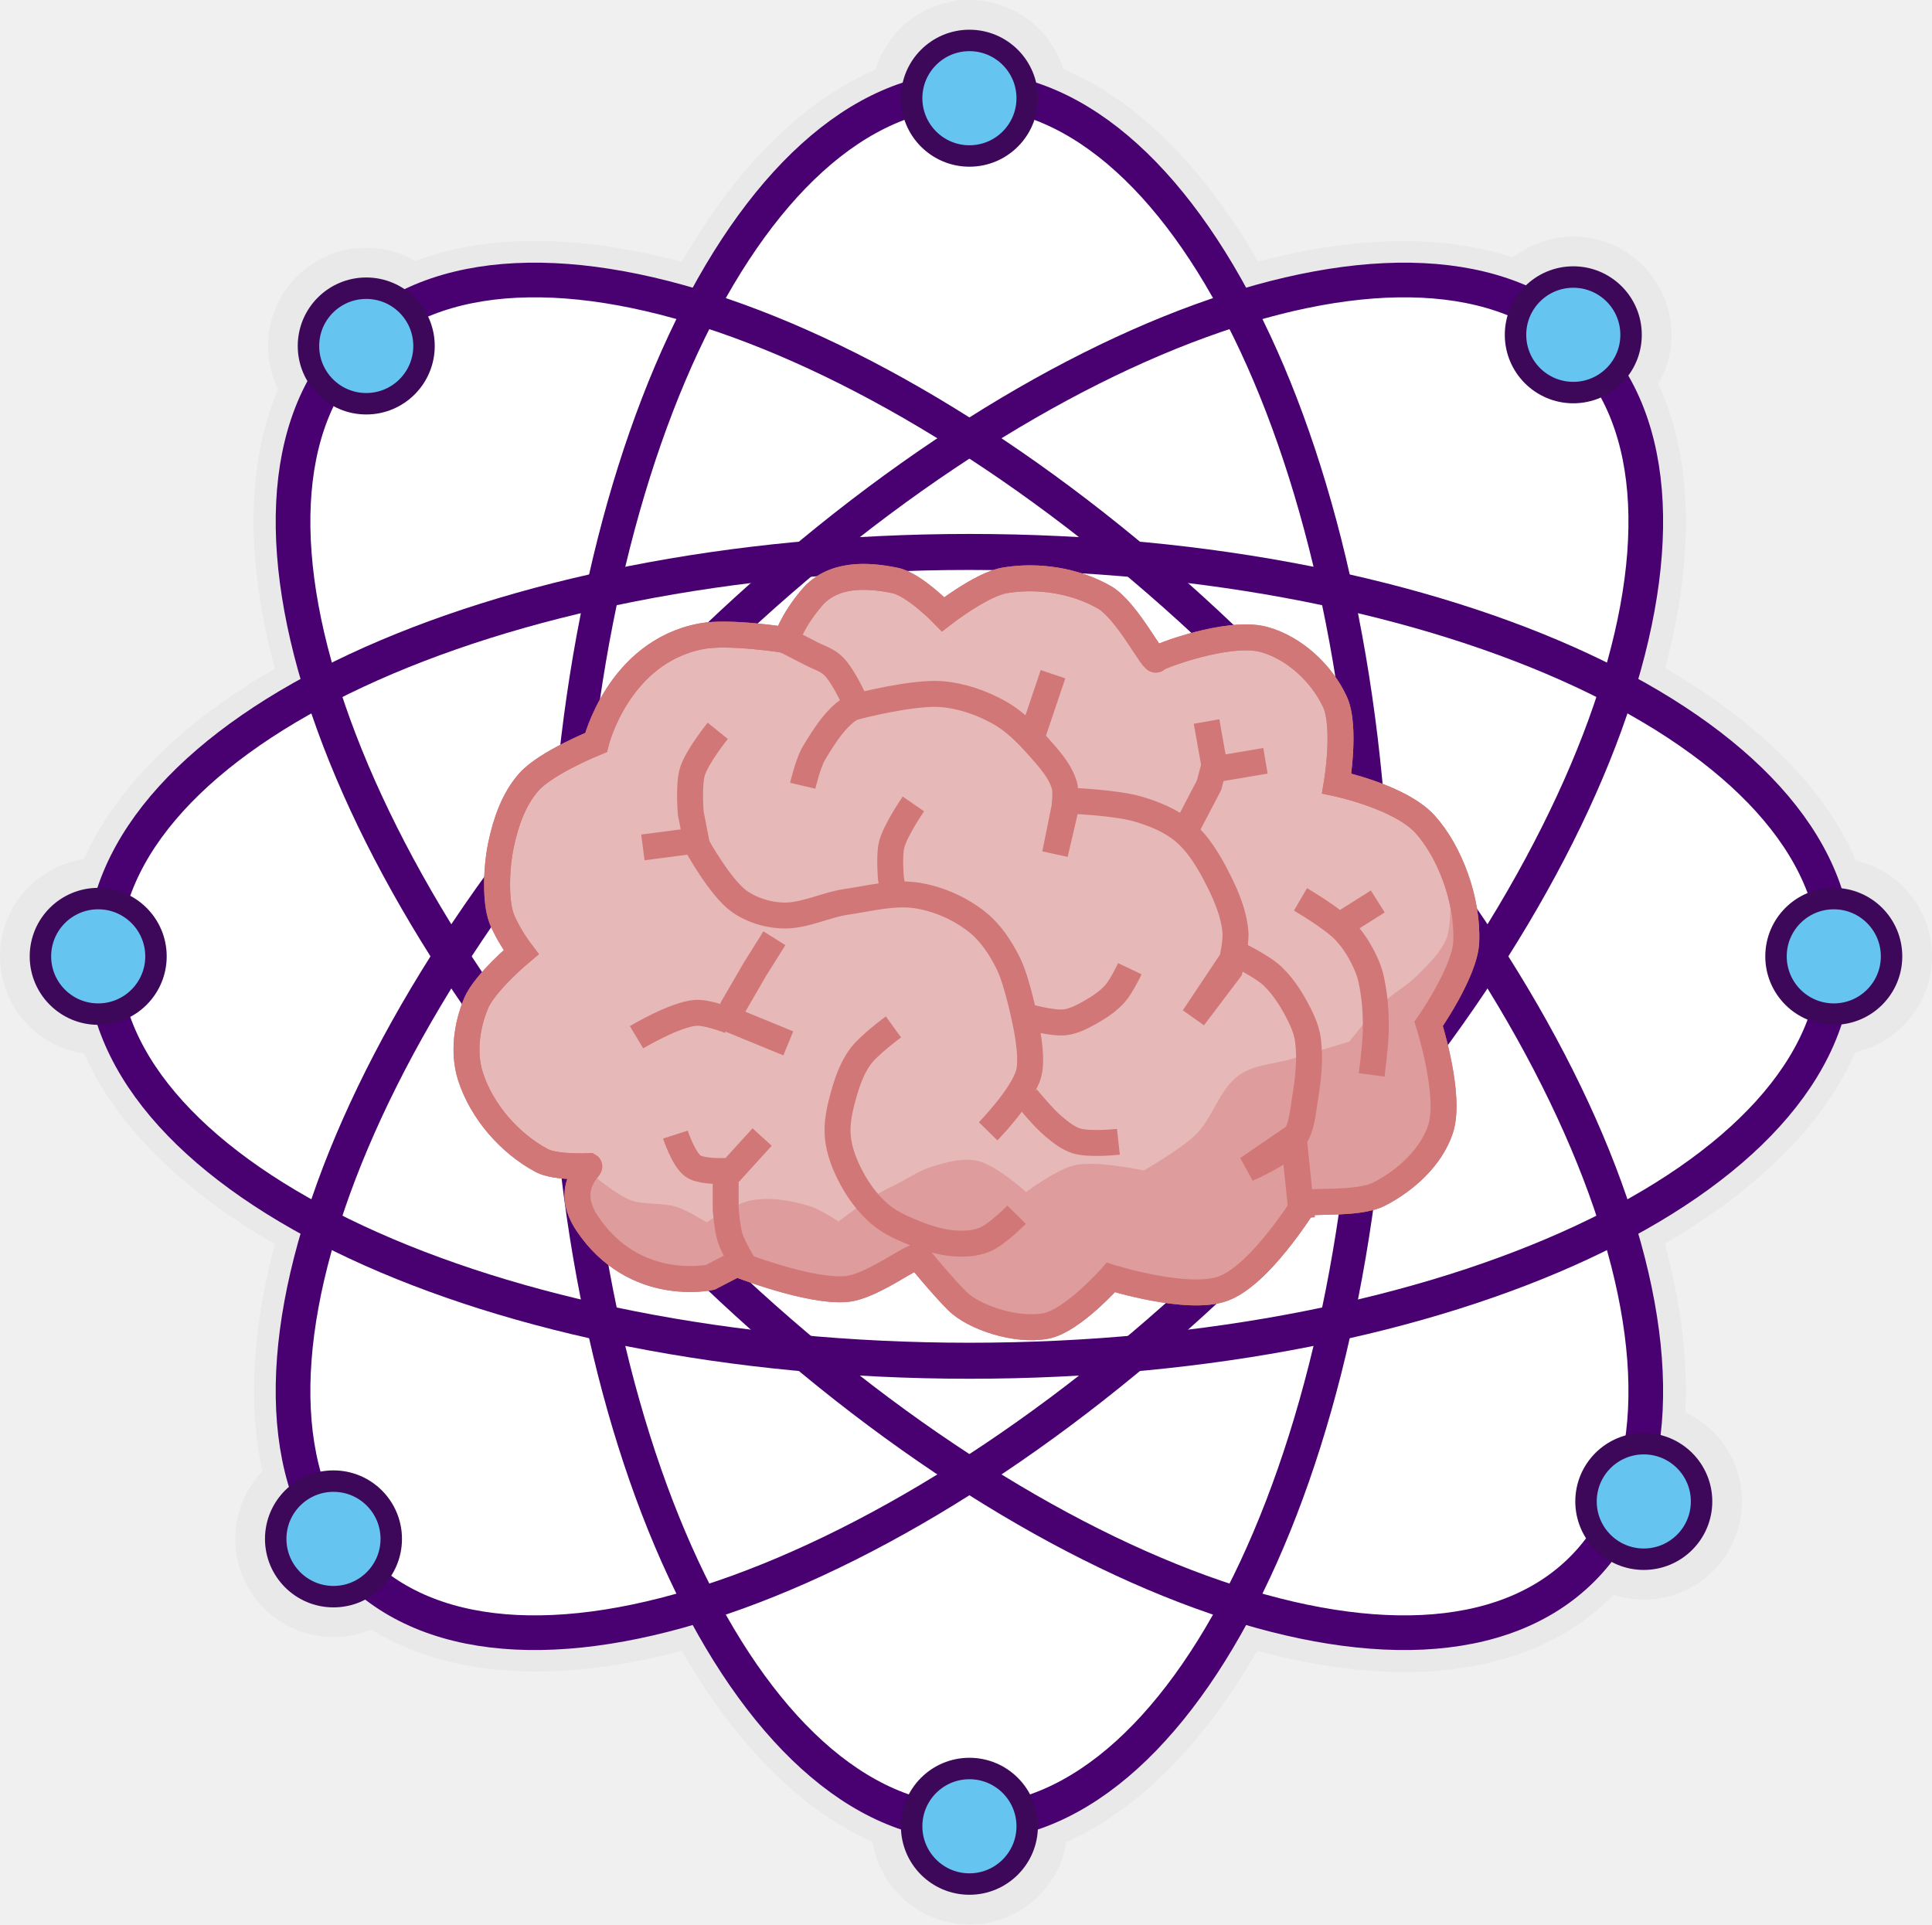
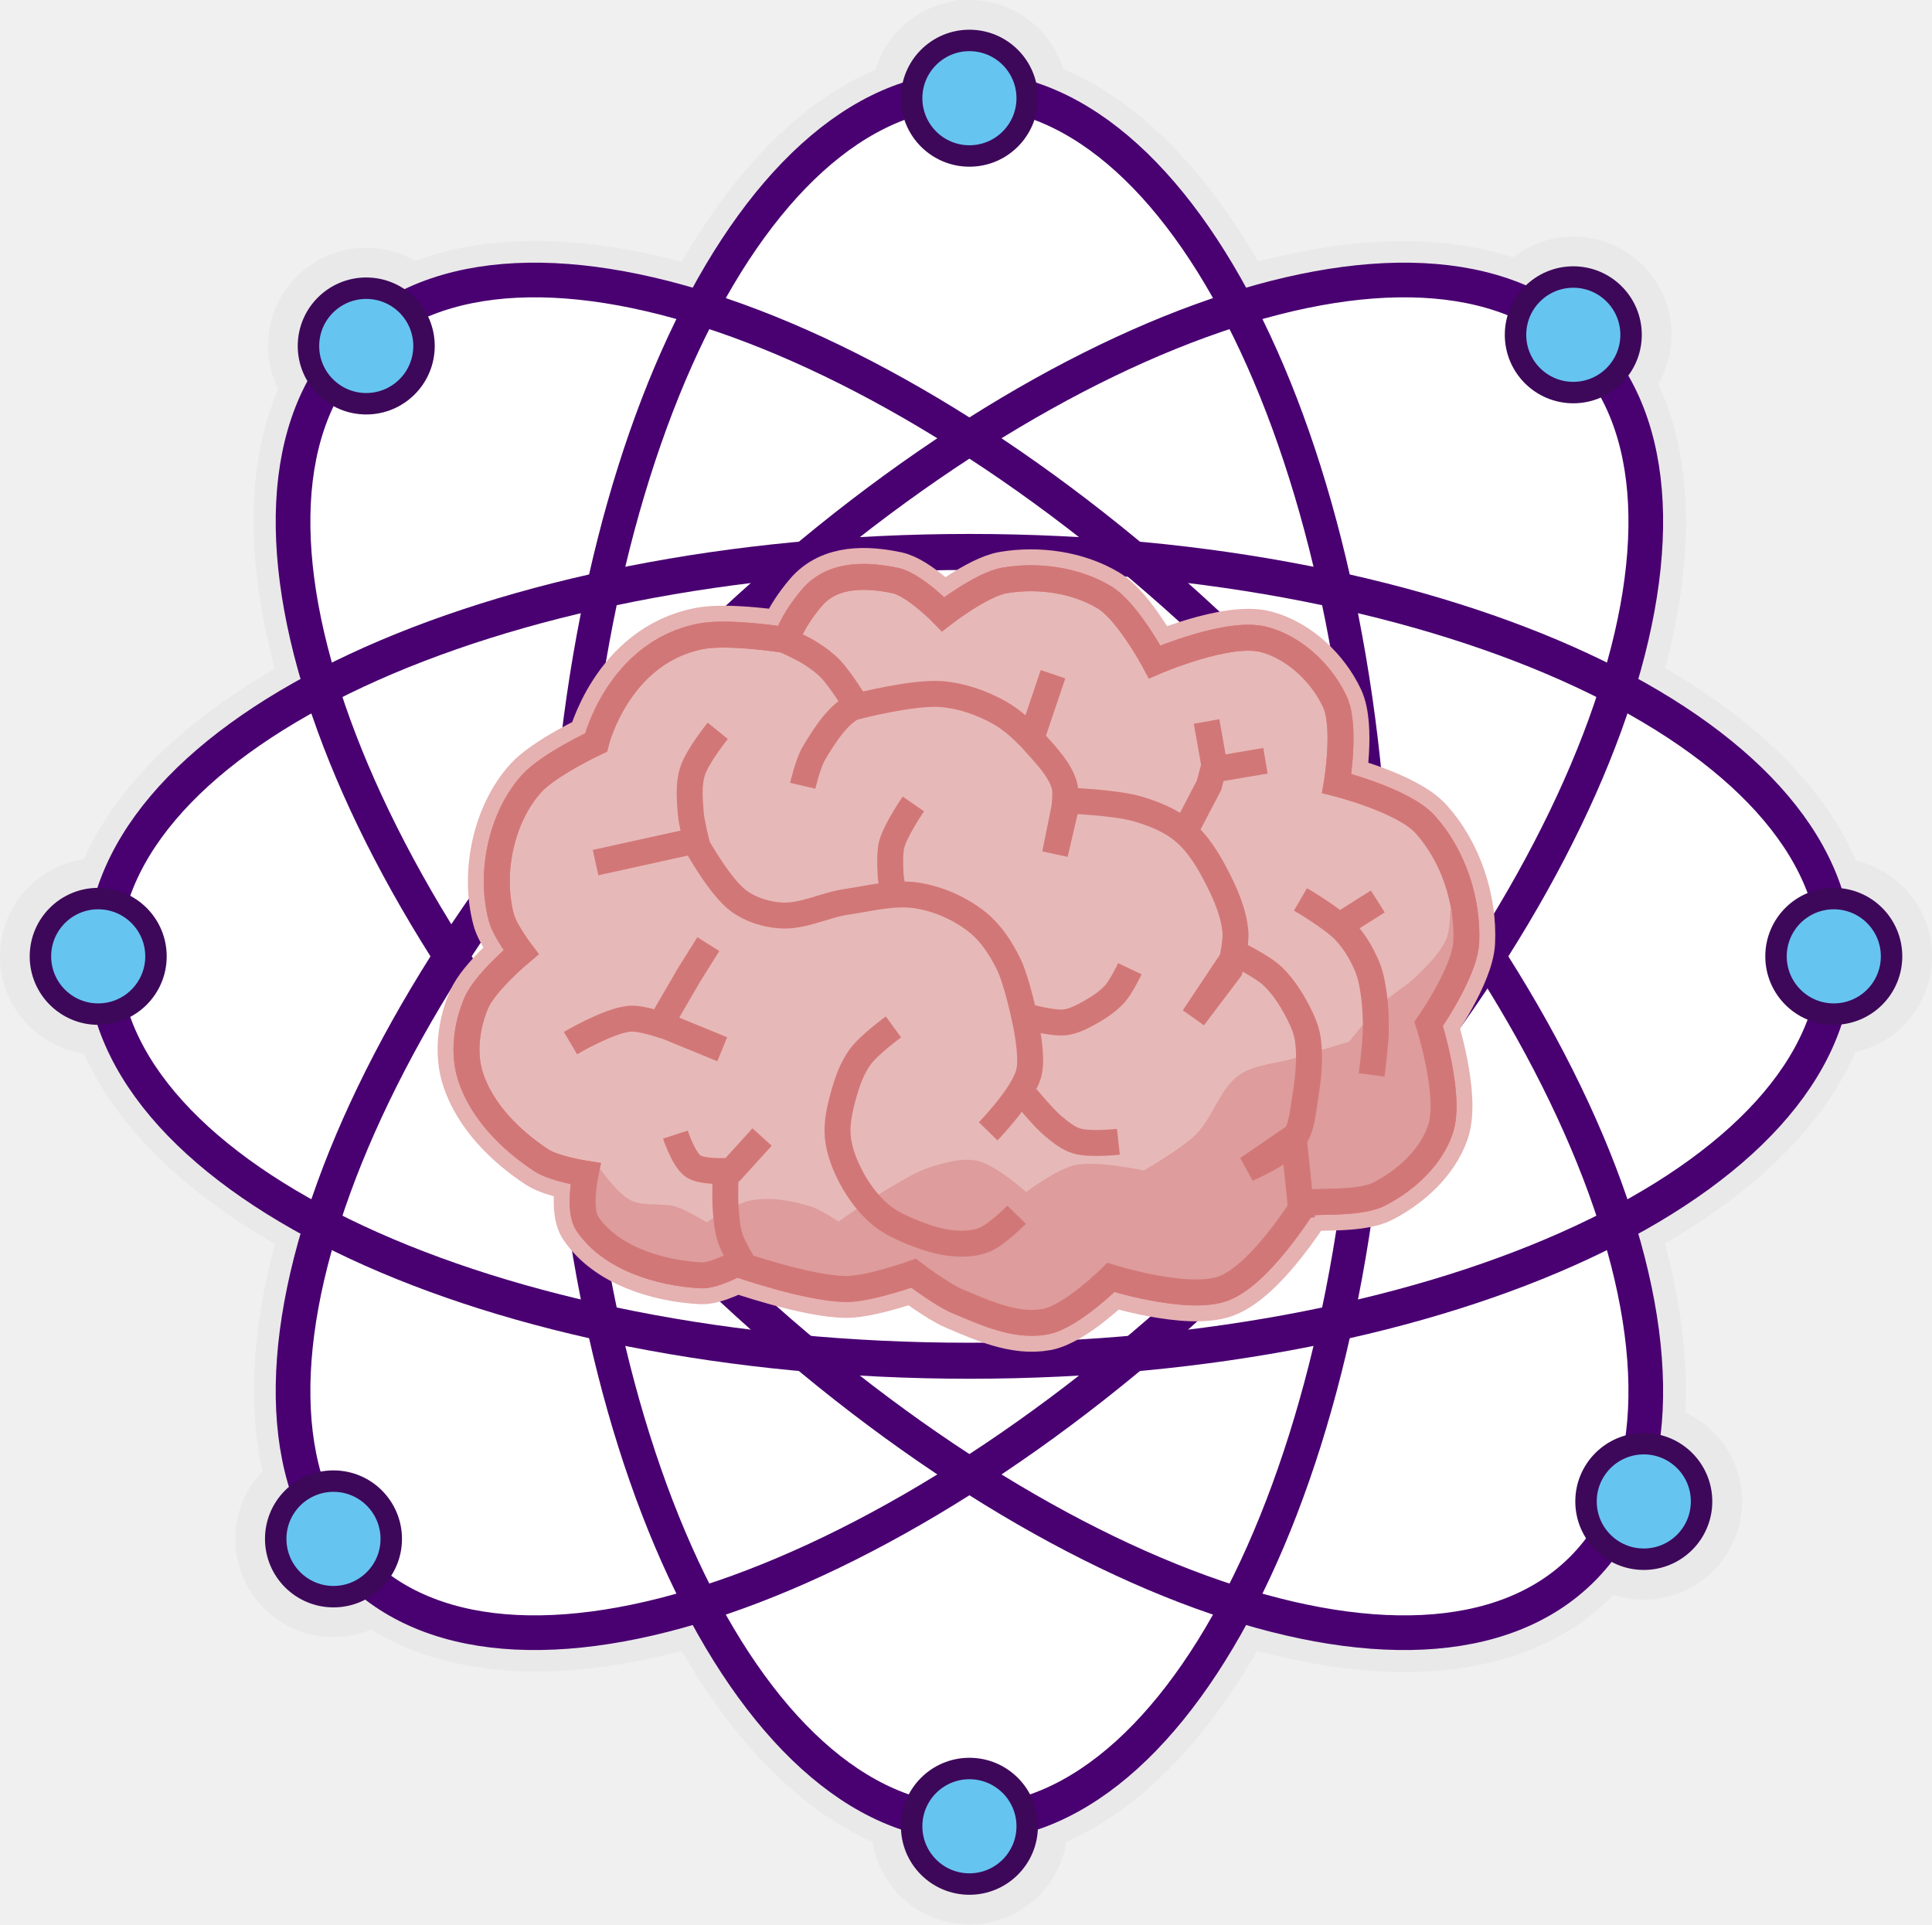
<svg xmlns="http://www.w3.org/2000/svg" width="167.204mm" height="166.558mm" viewBox="0 0 167.204 166.558" version="1.1" id="svg1" xml:space="preserve">
  <defs id="defs1">
    <linearGradient id="swatch3">
      <stop style="stop-color:#000000;stop-opacity:1;" offset="0" id="stop3" />
    </linearGradient>
  </defs>
  <g id="layer1" transform="translate(-41.91985,-38.98327)" style="display:inline">
    <path id="path1" style="display:none;fill:#ffffff;fill-opacity:1;stroke:#dddddd;stroke-width:5.823;stroke-dasharray:none;stroke-opacity:1;paint-order:stroke markers fill" d="m 105.632,61.109 a 21.167,42.044 0 0 0 -14.021,10.666 43.767,20.333 41.628 0 0 -18.051,1.648 43.767,20.333 41.628 0 0 -1.778,16.732 45.358,19.62 0 0 0 -11.507,12.997 45.358,19.62 0 0 0 11.507,12.997 20.333,43.767 48.372 0 0 1.778,16.732 20.333,43.767 48.372 0 0 18.051,1.648 21.167,42.044 0 0 0 14.021,10.667 21.167,42.044 0 0 0 14.021,-10.667 43.767,20.333 41.628 0 0 18.051,-1.648 43.767,20.333 41.628 0 0 1.826,-16.756 45.358,19.62 0 0 0 11.459,-12.973 A 45.358,19.62 0 0 0 139.547,90.131 20.333,43.767 48.372 0 0 137.705,73.423 20.333,43.767 48.372 0 0 119.706,71.76 21.167,42.044 0 0 0 105.632,61.109 Z" transform="matrix(1.653522,0,0,1.783866,-48.84721,-62.25745)" />
  </g>
-   <g id="g39" transform="translate(-41.91985,-38.98327)">
+   <g id="g39" transform="translate(-41.91985,-38.98327)" style="display:inline">
    <path id="circle32" style="display:inline;fill:#ffffff;fill-opacity:1;stroke:#e9e9e9;stroke-width:7;stroke-dasharray:none;stroke-opacity:1;paint-order:stroke fill markers" d="m 125.818,42.483 a 5,5 0 0 0 -5,5 5,5 0 0 0 0.007,0.091 35,75 0 0 0 -18.192,18.205 75,35 45 0 0 -25.293,-0.188 5,5 0 0 0 -3.724,-1.666 5,5 0 0 0 -5,5 5,5 0 0 0 1.406,3.459 75,35 45 0 0 -0.176,26.182 75,35 0 0 0 -18.261,18.323 5,5 0 0 0 -1.165,-0.139 5,5 0 0 0 -5,5 5,5 0 0 0 5,5 5,5 0 0 0 1.161,-0.149 75,35 0 0 0 18.266,18.334 35,75 45 0 0 -1.22,22.727 5,5 0 0 0 -2.845,4.506 5,5 0 0 0 5,5 5,5 0 0 0 3.392,-1.338 35,75 45 0 0 28.461,1.894 35,75 0 0 0 18.312,18.256 5,5 0 0 0 -0.127,1.06 5,5 0 0 0 5,5 5,5 0 0 0 5,-5 5,5 0 0 0 -0.116,-1.065 35,75 0 0 0 18.301,-18.252 75,35 45 0 0 29.848,-2.939 75,35 45 0 0 1.878,-2.257 5,5 0 0 0 3.452,1.399 5,5 0 0 0 5,-5 5,5 0 0 0 -5,-5 5,5 0 0 0 -0.193,0.014 75,35 45 0 0 -2.117,-19.047 75,35 0 0 0 18.14,-18.186 5,5 0 0 0 0.613,0.043 5,5 0 0 0 5,-5 5,5 0 0 0 -5,-5 5,5 0 0 0 -0.576,0.041 75,35 0 0 0 -18.15,-18.27 35,75 45 0 0 -0.638,-26.714 5,5 0 0 0 1.821,-3.85 5,5 0 0 0 -5,-5 5,5 0 0 0 -4.281,2.433 35,75 45 0 0 -24.71,0.361 35,75 0 0 0 -18.275,-18.218 5,5 0 0 0 0.004,-0.052 5,5 0 0 0 -5,-5 z" />
  </g>
  <g id="g4" transform="translate(-41.91985,-38.98327)" style="display:inline">
    <ellipse style="fill:none;stroke:#490071;stroke-width:1.747;stroke-dasharray:none;stroke-opacity:1" id="ellipse1" cx="105.632" cy="103.152" rx="45.358" ry="19.62" transform="matrix(1.653522,0,0,1.783866,-48.84721,-62.25745)" />
    <ellipse style="fill:none;stroke:#490071;stroke-width:1.749;stroke-dasharray:none;stroke-opacity:1" id="ellipse2" cx="147.885" cy="3.853" rx="43.732" ry="20.408" transform="matrix(1.212681,1.212681,-1.212681,1.212681,-48.84721,-62.25745)" />
    <ellipse style="fill:none;stroke:#490071;stroke-width:1.747;stroke-dasharray:none;stroke-opacity:1" id="ellipse3" cx="103.152" cy="-105.632" rx="42.044" ry="21.167" transform="matrix(0,1.783866,-1.653522,0,-48.84721,-62.25745)" />
    <ellipse style="fill:none;stroke:#490071;stroke-width:1.749;stroke-dasharray:none;stroke-opacity:1" id="ellipse4" cx="3.853" cy="-147.885" rx="43.732" ry="20.408" transform="matrix(-1.212681,1.212681,-1.212681,-1.212681,-48.84721,-62.25745)" />
  </g>
  <g id="layer3" transform="translate(-41.91985,-38.98327)" style="display:inline">
-     <g id="layer4">
-       <path style="display:inline;fill:#e7b8b8;fill-opacity:1;stroke:#d27777;stroke-width:2.246;stroke-dasharray:none;stroke-opacity:1" d="m 109.944,94.38 c 0,0 -4.926,-0.788 -7.329,-0.332 -7.191,1.365 -9.114,9.195 -9.114,9.195 0,0 -4.301,1.732 -5.792,3.403 -1.329,1.488 -2.023,3.516 -2.43,5.468 -0.431,2.062 -0.486,4.901 0.04,6.319 0.527,1.418 1.701,2.957 1.701,2.957 0,0 -3.126,2.608 -3.889,4.415 -0.826,1.959 -1.142,4.337 -0.486,6.36 0.977,3.014 3.356,5.751 6.146,7.252 1.218,0.655 4.119,0.493 4.119,0.493 0.19,0.114 -2.246,1.859 -0.169,4.96 4.096,6.114 10.653,4.658 10.653,4.658 l 2.268,-1.175 c 0,0 6.295,2.503 9.544,2.186 2.254,-0.22 5.877,-3.098 6.205,-2.768 0,0 2.12,2.598 3.383,3.835 1.422,1.393 5.031,2.618 7.626,2.137 2.305,-0.428 5.641,-4.201 5.641,-4.201 0,0 6.662,2.09 9.715,0.964 3.168,-1.168 6.767,-6.979 7.018,-7.306 0.172,-0.42 4.55,0.119 6.493,-0.878 2.286,-1.172 4.481,-3.163 5.296,-5.6 0.972,-2.903 -1.022,-9.127 -1.022,-9.127 0,0 3.128,-4.478 3.251,-7.069 0.172,-3.6 -1.41,-7.836 -3.564,-10.209 -2.154,-2.373 -7.642,-3.528 -7.642,-3.528 0,0 0.836,-4.94 -0.162,-7.079 -1.149,-2.462 -3.505,-4.654 -6.124,-5.379 -3.044,-0.843 -9.148,1.462 -9.321,1.699 -0.174,0.571 -2.486,-4.201 -4.514,-5.36 -2.528,-1.445 -5.742,-1.941 -8.613,-1.456 -1.999,0.338 -5.33,2.927 -5.33,2.927 0,0 -2.495,-2.573 -4.151,-2.916 -2.402,-0.498 -5.385,-0.659 -7.208,1.488 -1.823,2.147 -2.222,3.727 -2.222,3.727" id="path6" />
-       <path style="display:inline;fill:#de9c9c;fill-opacity:1;stroke:none;stroke-width:1.856;stroke-dasharray:none;stroke-opacity:1" d="m 93.581,140.958 c 0,0 1.797,1.467 2.863,1.874 1.277,0.488 2.754,0.193 4.055,0.613 0.92,0.297 2.58,1.325 2.58,1.325 0,0 2.448,-1.649 3.86,-1.904 1.674,-0.303 3.45,0.016 5.078,0.511 0.895,0.273 2.476,1.323 2.476,1.323 0,0 2.886,-2.256 4.544,-2.993 1.115,-0.496 2.289,-1.381 3.556,-1.762 1.268,-0.38 2.65,-0.781 3.941,-0.488 1.619,0.369 4.192,2.692 4.192,2.692 0,0 2.65,-1.984 4.219,-2.323 1.949,-0.422 5.965,0.46 5.965,0.46 0,0 3.173,-1.817 4.469,-3.078 1.533,-1.491 2.041,-3.939 3.783,-5.18 1.317,-0.938 3.09,-0.955 4.637,-1.425 1.629,-0.495 4.892,-1.471 4.892,-1.471 0,0 1.754,-2.244 2.775,-3.231 0.953,-0.921 2.166,-1.549 3.101,-2.488 0.953,-0.957 1.987,-1.929 2.522,-3.169 0.318,-0.738 0.341,-2.385 0.341,-2.385 l 0.716,-1.397 0.716,5.691 -3.067,5.521 0.784,4.157 -0.409,6.338 -2.351,3.169 -5.589,1.738 -3.68,0.647 -2.828,4.226 -4.703,3.033 -3.68,0.136 -3.476,-1.056 -1.602,-0.545 -1.806,2.454 -2.863,1.738 -4.157,0.204 -4.055,-1.329 -2.147,-2.76 -1.533,-2.011 -3.442,1.159 -2.59,1.602 -1.499,-0.068 -2.897,-0.443 -2.385,-0.818 -2.488,-0.75 -3.101,0.341 -2.59,0.944 -2.794,-0.954 -4.26,-2.045 -1.636,-2.42 -0.204,-2.488 z" id="path24" />
-       <path style="display:inline;fill:none;fill-opacity:1;stroke:#d27777;stroke-width:2.246;stroke-dasharray:none;stroke-opacity:1" d="m 109.944,94.38 c 0,0 -4.926,-0.788 -7.329,-0.332 -7.191,1.365 -9.114,9.195 -9.114,9.195 0,0 -4.301,1.732 -5.792,3.403 -1.329,1.488 -2.023,3.516 -2.43,5.468 -0.431,2.062 -0.486,4.901 0.04,6.319 0.527,1.418 1.701,2.957 1.701,2.957 0,0 -3.126,2.608 -3.889,4.415 -0.826,1.959 -1.142,4.337 -0.486,6.36 0.977,3.014 3.356,5.751 6.146,7.252 1.218,0.655 4.119,0.493 4.119,0.493 0.19,0.114 -2.246,1.859 -0.169,4.96 4.096,6.114 10.653,4.658 10.653,4.658 l 2.268,-1.175 c 0,0 6.295,2.503 9.544,2.186 2.254,-0.22 5.877,-3.098 6.205,-2.768 0,0 2.12,2.598 3.383,3.835 1.422,1.393 5.031,2.618 7.626,2.137 2.305,-0.428 5.641,-4.201 5.641,-4.201 0,0 6.662,2.09 9.715,0.964 3.168,-1.168 6.767,-6.979 7.018,-7.306 0.172,-0.42 4.55,0.119 6.493,-0.878 2.286,-1.172 4.481,-3.163 5.296,-5.6 0.972,-2.903 -1.022,-9.127 -1.022,-9.127 0,0 3.128,-4.478 3.251,-7.069 0.172,-3.6 -1.41,-7.836 -3.564,-10.209 -2.154,-2.373 -7.642,-3.528 -7.642,-3.528 0,0 0.836,-4.94 -0.162,-7.079 -1.149,-2.462 -3.505,-4.654 -6.124,-5.379 -3.044,-0.843 -9.148,1.462 -9.321,1.699 -0.174,0.571 -2.486,-4.201 -4.514,-5.36 -2.528,-1.445 -5.742,-1.941 -8.613,-1.456 -1.999,0.338 -5.33,2.927 -5.33,2.927 0,0 -2.495,-2.573 -4.151,-2.916 -2.402,-0.498 -5.385,-0.659 -7.208,1.488 -1.823,2.147 -2.222,3.727 -2.222,3.727" id="path25" />
+     <g id="g43" style="display:inline">
+       <path style="display:inline;fill:#e2aaaa;fill-opacity:1;stroke:#e6b1b1;stroke-width:5;stroke-dasharray:none;stroke-opacity:1" d="m 109.944,94.38 c 0,0 -4.926,-0.788 -7.329,-0.332 -7.191,1.365 -9.114,9.195 -9.114,9.195 0,0 -4.11,1.927 -5.587,3.571 -1.318,1.468 -2.191,3.378 -2.636,5.3 -0.475,2.052 -0.51,4.286 0.04,6.319 0.297,1.098 1.701,2.957 1.701,2.957 0,0 -3.126,2.608 -3.889,4.415 -0.826,1.959 -1.142,4.337 -0.486,6.36 0.977,3.014 3.497,5.514 6.146,7.252 1.107,0.726 3.801,1.148 3.801,1.148 0,0 -0.649,3.111 0.149,4.305 2.008,3.004 6.259,4.294 9.868,4.49 1.07,0.058 3.054,-1.006 3.054,-1.006 0,0 6.28,2.197 9.544,2.186 1.978,-0.007 5.775,-1.365 5.775,-1.365 0,0 2.424,1.847 3.814,2.431 2.394,1.006 5.035,2.234 7.589,1.763 2.245,-0.414 5.678,-3.827 5.678,-3.827 0,0 6.662,2.09 9.715,0.964 3.168,-1.168 6.767,-6.979 7.018,-7.306 0.172,-0.42 4.55,0.119 6.493,-0.878 2.286,-1.172 4.481,-3.163 5.296,-5.6 0.972,-2.903 -1.022,-9.127 -1.022,-9.127 0,0 3.128,-4.478 3.251,-7.069 0.171,-3.6 -1.142,-7.54 -3.564,-10.209 -1.886,-2.077 -7.642,-3.528 -7.642,-3.528 0,0 0.836,-4.94 -0.162,-7.079 -1.149,-2.462 -3.498,-4.683 -6.124,-5.379 -3.115,-0.826 -9.471,1.942 -9.471,1.942 0,0 -2.331,-4.389 -4.364,-5.603 -2.5,-1.493 -5.742,-1.941 -8.613,-1.456 -1.999,0.338 -5.33,2.927 -5.33,2.927 0,0 -2.495,-2.573 -4.151,-2.916 -2.402,-0.498 -5.385,-0.659 -7.208,1.488 -1.823,2.147 -2.222,3.727 -2.222,3.727" id="path41" />
    </g>
-     <path style="fill:none;fill-opacity:1;stroke:#d27777;stroke-width:2.246;stroke-dasharray:none;stroke-opacity:1" d="m 120.969,108.562 c 0,0 -1.538,2.224 -1.876,3.505 -0.247,0.936 -0.071,2.903 -0.071,2.903 l 0.212,1.275" id="path19" />
-     <path style="fill:none;fill-opacity:1;stroke:#d27777;stroke-width:2.246;stroke-dasharray:none;stroke-opacity:1" d="m 146.34,101.427 0.673,3.788 -0.46,1.735 -1.947,3.718" id="path20" />
-     <path style="display:inline;fill:none;fill-opacity:1;stroke:#d27777;stroke-width:2.246;stroke-dasharray:none;stroke-opacity:1" d="m 109.771,94.35 c 0,0 1.54,0.769 2.3,1.173 0.657,0.349 1.42,0.562 1.954,1.081 0.975,0.947 2.077,3.509 2.077,3.509 0,0 4.867,-1.262 7.325,-1.054 1.747,0.148 3.48,0.751 5.007,1.613 1.275,0.72 2.34,1.79 3.311,2.885 0.899,1.014 1.885,2.067 2.283,3.362 0.197,0.639 0,2.007 0,2.007 l -0.803,3.964 1.079,-4.616 c 0,0 4.134,0.147 6.096,0.728 1.42,0.42 2.861,0.997 3.989,1.957 1.311,1.116 2.211,2.677 2.985,4.215 0.705,1.401 1.334,2.908 1.466,4.471 0.092,1.093 -0.487,3.255 -0.487,3.255 l -3.132,4.144 3.684,-5.524 c 0,0 2.267,1.098 3.161,1.957 1.055,1.014 1.825,2.318 2.458,3.638 0.292,0.608 0.516,1.264 0.6,1.933 0.208,1.67 0.009,3.38 -0.266,5.04 -0.196,1.191 -0.26,2.517 -0.978,3.487 -0.94,1.27 -3.989,2.559 -3.989,2.559 l 3.989,-2.735 0.728,7.049" id="path7" />
-     <path style="fill:none;fill-opacity:1;stroke:#d27777;stroke-width:2.246;stroke-dasharray:none;stroke-opacity:1" d="m 104.037,102.233 c 0,0 -1.788,2.213 -2.195,3.54 -0.349,1.141 -0.142,3.576 -0.142,3.576 l 0.46,2.372 -4.603,0.602" id="path8" />
-     <path style="fill:none;fill-opacity:1;stroke:#d27777;stroke-width:2.246;stroke-dasharray:none;stroke-opacity:1" d="m 102.231,112.146 c 0,0 2.009,3.639 3.639,4.821 1.032,0.749 2.346,1.162 3.619,1.243 1.936,0.123 3.78,-0.898 5.7,-1.178 2.051,-0.299 4.152,-0.878 6.196,-0.531 1.849,0.314 3.669,1.13 5.134,2.301 1.152,0.921 1.994,2.222 2.655,3.54 0.767,1.529 1.452,4.921 1.452,4.921 0,0 0.735,3.145 0.318,4.638 -0.546,1.959 -3.505,4.992 -3.505,4.992" id="path9" />
-     <path style="fill:none;fill-opacity:1;stroke:#d27777;stroke-width:2.246;stroke-dasharray:none;stroke-opacity:1" d="m 130.817,126.965 c 0,0 2.166,0.62 3.257,0.496 0.795,-0.091 1.533,-0.493 2.231,-0.885 0.768,-0.432 1.521,-0.936 2.109,-1.592 0.56,-0.624 1.29,-2.161 1.29,-2.161" id="path10" />
-     <path style="fill:none;fill-opacity:1;stroke:#d27777;stroke-width:2.246;stroke-dasharray:none;stroke-opacity:1" d="m 131.282,102.576 1.77,-5.24" id="path17" />
-     <path style="fill:none;fill-opacity:1;stroke:#d27777;stroke-width:2.246;stroke-dasharray:none;stroke-opacity:1" d="m 130.782,133.976 c 0,0 1.434,1.758 2.301,2.478 0.612,0.508 1.256,1.046 2.018,1.275 1.153,0.346 3.611,0.071 3.611,0.071" id="path11" />
+     <g id="layer4" style="display:inline">
+       <path style="display:inline;fill:#e7b8b8;fill-opacity:1;stroke:#dd7979;stroke-width:2.246;stroke-dasharray:none;stroke-opacity:1" d="m 109.944,94.38 c 0,0 -4.926,-0.788 -7.329,-0.332 -7.191,1.365 -9.114,9.195 -9.114,9.195 0,0 -4.11,1.927 -5.587,3.571 -1.318,1.468 -2.191,3.378 -2.636,5.3 -0.475,2.052 -0.51,4.286 0.04,6.319 0.297,1.098 1.701,2.957 1.701,2.957 0,0 -3.126,2.608 -3.889,4.415 -0.826,1.959 -1.142,4.337 -0.486,6.36 0.977,3.014 3.497,5.514 6.146,7.252 1.107,0.726 3.801,1.148 3.801,1.148 0,0 -0.649,3.111 0.149,4.305 2.008,3.004 6.259,4.294 9.868,4.49 1.07,0.058 3.054,-1.006 3.054,-1.006 0,0 6.28,2.197 9.544,2.186 1.978,-0.007 5.775,-1.365 5.775,-1.365 0,0 2.424,1.847 3.814,2.431 2.394,1.006 5.035,2.234 7.589,1.763 2.245,-0.414 5.678,-3.827 5.678,-3.827 0,0 6.662,2.09 9.715,0.964 3.168,-1.168 6.767,-6.979 7.018,-7.306 0.172,-0.42 4.55,0.119 6.493,-0.878 2.286,-1.172 4.481,-3.163 5.296,-5.6 0.972,-2.903 -1.022,-9.127 -1.022,-9.127 0,0 3.128,-4.478 3.251,-7.069 0.171,-3.6 -1.142,-7.54 -3.564,-10.209 -1.886,-2.077 -7.642,-3.528 -7.642,-3.528 0,0 0.836,-4.94 -0.162,-7.079 -1.149,-2.462 -3.498,-4.683 -6.124,-5.379 -3.115,-0.826 -9.471,1.942 -9.471,1.942 0,0 -2.331,-4.389 -4.364,-5.603 -2.5,-1.493 -5.742,-1.941 -8.613,-1.456 -1.999,0.338 -5.33,2.927 -5.33,2.927 0,0 -2.495,-2.573 -4.151,-2.916 -2.402,-0.498 -5.385,-0.659 -7.208,1.488 -1.823,2.147 -2.222,3.727 -2.222,3.727" id="path25" />
+       <path style="display:inline;fill:#de9c9c;fill-opacity:1;stroke:none;stroke-width:1.856;stroke-dasharray:none;stroke-opacity:1" d="m 93.618,139.817 c 0,0 1.606,2.374 2.825,3.015 1.21,0.636 2.754,0.193 4.055,0.613 0.92,0.297 2.58,1.325 2.58,1.325 0,0 2.448,-1.649 3.86,-1.904 1.674,-0.303 3.45,0.016 5.078,0.511 0.895,0.273 2.476,1.323 2.476,1.323 0,0 2.971,-2.09 4.544,-2.993 1.147,-0.659 2.289,-1.381 3.556,-1.762 1.268,-0.38 2.65,-0.781 3.941,-0.488 1.619,0.369 4.192,2.692 4.192,2.692 0,0 2.65,-1.984 4.219,-2.323 1.949,-0.422 5.965,0.46 5.965,0.46 0,0 3.173,-1.817 4.469,-3.078 1.533,-1.491 2.041,-3.939 3.783,-5.18 1.317,-0.938 3.09,-0.955 4.637,-1.425 1.629,-0.495 4.892,-1.471 4.892,-1.471 0,0 1.754,-2.244 2.775,-3.231 0.953,-0.921 2.166,-1.549 3.101,-2.488 0.953,-0.957 1.987,-1.929 2.522,-3.169 0.318,-0.738 0.341,-2.385 0.341,-2.385 l 0.716,-1.397 -0.333,5.819 -2.504,5.367 1.025,4.689 -0.957,5.551 -2.351,2.735 -4.924,1.815 -3.553,1.287 -3.468,3.868 -3.987,2.547 -3.476,0.29 -3.374,-0.596 -1.985,-0.315 -2.343,1.917 -2.607,1.61 -3.748,0.332 -3.697,-1.278 -2.633,-2.274 -1.721,-1.206 -3.217,0.915 -2.459,0.348 -1.799,0.025 -2.822,-0.125 -2.311,-0.687 -2.787,-0.825 -2.82,0.565 -2.628,0.102 -2.701,-0.711 -3.755,-2.045 -1.43,-1.914 0.132,-1.777 z" id="path24" />
+       <path style="display:inline;fill:none;fill-opacity:1;stroke:#d27777;stroke-width:2.246;stroke-dasharray:none;stroke-opacity:1" d="m 109.944,94.38 c 0,0 -4.926,-0.788 -7.329,-0.332 -7.191,1.365 -9.114,9.195 -9.114,9.195 0,0 -4.11,1.927 -5.587,3.571 -1.318,1.468 -2.191,3.378 -2.636,5.3 -0.475,2.052 -0.51,4.286 0.04,6.319 0.297,1.098 1.701,2.957 1.701,2.957 0,0 -3.126,2.608 -3.889,4.415 -0.826,1.959 -1.142,4.337 -0.486,6.36 0.977,3.014 3.497,5.514 6.146,7.252 1.107,0.726 3.801,1.148 3.801,1.148 0,0 -0.649,3.111 0.149,4.305 2.008,3.004 6.259,4.294 9.868,4.49 1.07,0.058 3.054,-1.006 3.054,-1.006 0,0 6.28,2.197 9.544,2.186 1.978,-0.007 5.775,-1.365 5.775,-1.365 0,0 2.424,1.847 3.814,2.431 2.394,1.006 5.035,2.234 7.589,1.763 2.245,-0.414 5.678,-3.827 5.678,-3.827 0,0 6.662,2.09 9.715,0.964 3.168,-1.168 6.767,-6.979 7.018,-7.306 0.172,-0.42 4.55,0.119 6.493,-0.878 2.286,-1.172 4.481,-3.163 5.296,-5.6 0.972,-2.903 -1.022,-9.127 -1.022,-9.127 0,0 3.128,-4.478 3.251,-7.069 0.171,-3.6 -1.142,-7.54 -3.564,-10.209 -1.886,-2.077 -7.642,-3.528 -7.642,-3.528 0,0 0.836,-4.94 -0.162,-7.079 -1.149,-2.462 -3.498,-4.683 -6.124,-5.379 -3.115,-0.826 -9.471,1.942 -9.471,1.942 0,0 -2.331,-4.389 -4.364,-5.603 -2.5,-1.493 -5.742,-1.941 -8.613,-1.456 -1.999,0.338 -5.33,2.927 -5.33,2.927 0,0 -2.495,-2.573 -4.151,-2.916 -2.402,-0.498 -5.385,-0.659 -7.208,1.488 -1.823,2.147 -2.222,3.727 -2.222,3.727" id="path58" />
+     </g>
+     <path id="path11" style="fill:none;fill-opacity:1;stroke:#d27777;stroke-width:2.246;stroke-dasharray:none;stroke-opacity:1" d="m 130.782,133.976 c 0,0 1.434,1.758 2.301,2.478 0.612,0.508 1.256,1.046 2.018,1.275 1.153,0.346 3.611,0.071 3.611,0.071 m -7.895,-10.834 c 0,0 2.166,0.62 3.257,0.496 0.795,-0.091 1.533,-0.493 2.231,-0.885 0.768,-0.432 1.521,-0.936 2.109,-1.592 0.56,-0.624 1.29,-2.161 1.29,-2.161 m -37.472,-10.677 c 0,0 2.009,3.639 3.639,4.821 1.032,0.749 2.346,1.162 3.619,1.243 1.936,0.123 3.78,-0.898 5.7,-1.178 2.051,-0.299 4.152,-0.878 6.196,-0.531 1.849,0.314 3.669,1.13 5.134,2.301 1.152,0.921 1.994,2.222 2.655,3.54 0.767,1.529 1.452,4.921 1.452,4.921 0,0 0.735,3.145 0.318,4.638 -0.546,1.959 -3.505,4.992 -3.505,4.992 m -23.403,-34.661 c 0,0 -1.788,2.213 -2.195,3.54 -0.349,1.141 -0.232,2.386 -0.142,3.576 0.061,0.803 0.46,2.372 0.46,2.372 l -8.697,1.918 m 27.505,-5.077 c 0,0 -1.538,2.224 -1.876,3.505 -0.247,0.936 -0.071,2.903 -0.071,2.903 l 0.212,1.275" />
    <path style="fill:none;fill-opacity:1;stroke:#d27777;stroke-width:2.246;stroke-dasharray:none;stroke-opacity:1" d="m 119.244,127.861 c 0,0 -2.146,1.559 -2.903,2.62 -0.716,1.003 -1.126,2.211 -1.452,3.399 -0.311,1.137 -0.574,2.332 -0.46,3.505 0.122,1.252 0.608,2.468 1.204,3.576 0.613,1.14 1.412,2.211 2.387,3.061 0.736,0.642 1.634,1.091 2.534,1.471 1.253,0.529 2.574,0.994 3.93,1.098 0.889,0.068 1.831,0.021 2.655,-0.318 1.08,-0.446 2.762,-2.16 2.762,-2.16" id="path12" />
-     <path style="fill:none;fill-opacity:1;stroke:#d27777;stroke-width:2.246;stroke-dasharray:none;stroke-opacity:1" d="m 108.939,120.184 -1.664,2.655 -1.912,3.293 -0.142,1.133 4.921,2.018" id="path13" />
-     <path style="fill:none;fill-opacity:1;stroke:#d27777;stroke-width:2.246;stroke-dasharray:none;stroke-opacity:1" d="m 97.008,128.752 c 0,0 3.272,-1.963 5.109,-2.111 1.011,-0.082 2.964,0.695 2.964,0.695" id="path14" />
-     <path style="fill:none;fill-opacity:1;stroke:#d27777;stroke-width:2.246;stroke-dasharray:none;stroke-opacity:1" d="m 105.045,140.506 2.832,-3.116" id="path16" />
-     <path style="fill:none;fill-opacity:1;stroke:#d27777;stroke-width:2.246;stroke-dasharray:none;stroke-opacity:1" d="m 147.26,105.534 4.178,-0.708" id="path21" />
-     <path style="fill:none;fill-opacity:1;stroke:#d27777;stroke-width:2.246;stroke-dasharray:none;stroke-opacity:1" d="m 158.299,118.807 2.86,-1.806" id="path23" />
-     <path style="fill:none;fill-opacity:1;stroke:#d27777;stroke-width:2.246;stroke-dasharray:none;stroke-opacity:1" d="m 116.153,100.02 c -1.534,0.501 -2.846,2.552 -3.805,4.171 -0.502,0.848 -0.956,2.797 -0.956,2.797" id="path18" />
-     <path style="fill:none;fill-opacity:1;stroke:#d27777;stroke-width:2.246;stroke-dasharray:none;stroke-opacity:1" d="m 154.468,116.824 c 0,0 2.775,1.61 3.859,2.762 0.821,0.873 1.447,1.94 1.912,3.045 0.317,0.753 0.455,1.575 0.573,2.383 0.157,1.084 0.194,2.187 0.171,3.282 -0.027,1.244 -0.354,3.718 -0.354,3.718" id="path22" />
-     <path style="fill:none;fill-opacity:1;stroke:#d27777;stroke-width:2.246;stroke-dasharray:none;stroke-opacity:1" d="m 100.371,137.178 c 0,0 0.684,2.109 1.522,2.726 0.554,0.407 2.018,0.425 2.018,0.425 h 0.814 v 3.328 c 0,0 0.132,1.683 0.389,2.478 0.255,0.789 1.127,2.219 1.127,2.219" id="path15" />
+     <path id="path14" style="fill:none;fill-opacity:1;stroke:#d27777;stroke-width:2.246;stroke-dasharray:none;stroke-opacity:1" d="m 91.291,129.262 c 0,0 3.274,-1.942 5.109,-2.111 1.056,-0.097 3.113,0.657 3.113,0.657 m 3.709,-7.114 -1.664,2.655 -1.912,3.293 -0.142,1.133 4.921,2.018" />
+     <path id="path18" style="fill:none;fill-opacity:1;stroke:#d27777;stroke-width:2.246;stroke-dasharray:none;stroke-opacity:1" d="m 116.153,100.02 c -1.534,0.501 -2.846,2.552 -3.805,4.171 -0.502,0.848 -0.956,2.797 -0.956,2.797 m 35.868,-1.454 4.178,-0.708 m -20.156,-2.25 1.77,-5.24 m -23.281,-2.986 c 0,0 1.575,0.709 2.3,1.173 0.618,0.395 1.223,0.83 1.729,1.361 0.912,0.956 2.301,3.228 2.301,3.228 0,0 4.867,-1.262 7.325,-1.054 1.747,0.148 3.48,0.751 5.007,1.613 1.275,0.72 2.34,1.79 3.311,2.885 0.899,1.014 1.885,2.067 2.283,3.362 0.197,0.639 0,2.007 0,2.007 l -0.803,3.964 1.079,-4.616 c 0,0 4.134,0.147 6.096,0.728 1.42,0.42 2.861,0.997 3.989,1.957 1.311,1.116 2.211,2.677 2.985,4.215 0.705,1.401 1.334,2.908 1.466,4.471 0.092,1.093 -0.487,3.255 -0.487,3.255 l -3.132,4.144 3.684,-5.524 c 0,0 2.267,1.098 3.161,1.957 1.055,1.014 1.825,2.318 2.458,3.638 0.292,0.608 0.516,1.264 0.6,1.933 0.208,1.67 0.009,3.38 -0.266,5.04 -0.196,1.191 -0.26,2.517 -0.978,3.487 -0.94,1.27 -3.989,2.559 -3.989,2.559 l 3.989,-2.735 0.728,7.049 m -8.266,-43.02 0.673,3.788 -0.46,1.735 -1.947,3.718" />
+     <path id="path22" style="fill:none;fill-opacity:1;stroke:#d27777;stroke-width:2.246;stroke-dasharray:none;stroke-opacity:1" d="m 154.468,116.824 c 0,0 2.775,1.61 3.859,2.762 0.821,0.873 1.447,1.94 1.912,3.045 0.317,0.753 0.455,1.575 0.573,2.383 0.157,1.084 0.194,2.187 0.171,3.282 -0.027,1.244 -0.354,3.718 -0.354,3.718 m -2.328,-13.206 2.86,-1.806" />
+     <path id="path15" style="fill:none;fill-opacity:1;stroke:#d27777;stroke-width:2.246;stroke-dasharray:none;stroke-opacity:1" d="m 100.371,137.178 c 0,0 0.684,2.109 1.522,2.726 0.554,0.407 2.018,0.425 2.018,0.425 h 0.814 c 0,0 -0.086,2.222 0,3.328 0.065,0.834 0.132,1.683 0.389,2.478 0.255,0.789 1.127,2.219 1.127,2.219 m -1.198,-7.849 2.832,-3.116" />
  </g>
  <g id="layer5" transform="translate(-41.91985,-38.98327)" style="display:inline">
    <circle style="fill:#66c4f1;fill-opacity:1;stroke:#3d085a;stroke-width:1.856;stroke-dasharray:none;stroke-opacity:1" id="path26" cx="125.818" cy="197.041" r="5" />
    <circle style="fill:#66c4f1;fill-opacity:1;stroke:#3d085a;stroke-width:1.856;stroke-dasharray:none;stroke-opacity:1" id="path26-7" cx="125.818" cy="47.483" r="5" />
    <circle style="fill:#66c4f1;fill-opacity:1;stroke:#3d085a;stroke-width:1.856;stroke-dasharray:none;stroke-opacity:1" id="path26-7-2" cx="73.616" cy="68.926" r="5" />
    <circle style="fill:#66c4f1;fill-opacity:1;stroke:#3d085a;stroke-width:1.856;stroke-dasharray:none;stroke-opacity:1" id="path26-7-2-9-4" cx="200.624" cy="121.752" r="5" />
    <circle style="fill:#66c4f1;fill-opacity:1;stroke:#3d085a;stroke-width:1.856;stroke-dasharray:none;stroke-opacity:1" id="path26-7-2-9-4-7" cx="70.781" cy="172.169" r="5" />
    <circle style="fill:#66c4f1;fill-opacity:1;stroke:#3d085a;stroke-width:1.856;stroke-dasharray:none;stroke-opacity:1" id="path26-7-2-9-4-6" cx="184.181" cy="168.928" r="5" />
    <circle style="fill:#66c4f1;fill-opacity:1;stroke:#3d085a;stroke-width:1.856;stroke-dasharray:none;stroke-opacity:1" id="path26-7-2-9-4-6-3" cx="178.08" cy="67.959" r="5" />
    <circle style="fill:#66c4f1;fill-opacity:1;stroke:#3d085a;stroke-width:1.856;stroke-dasharray:none;stroke-opacity:1" id="path26-7-2-9-4-6-3-1" cx="50.419" cy="121.752" r="5" />
  </g>
</svg>
